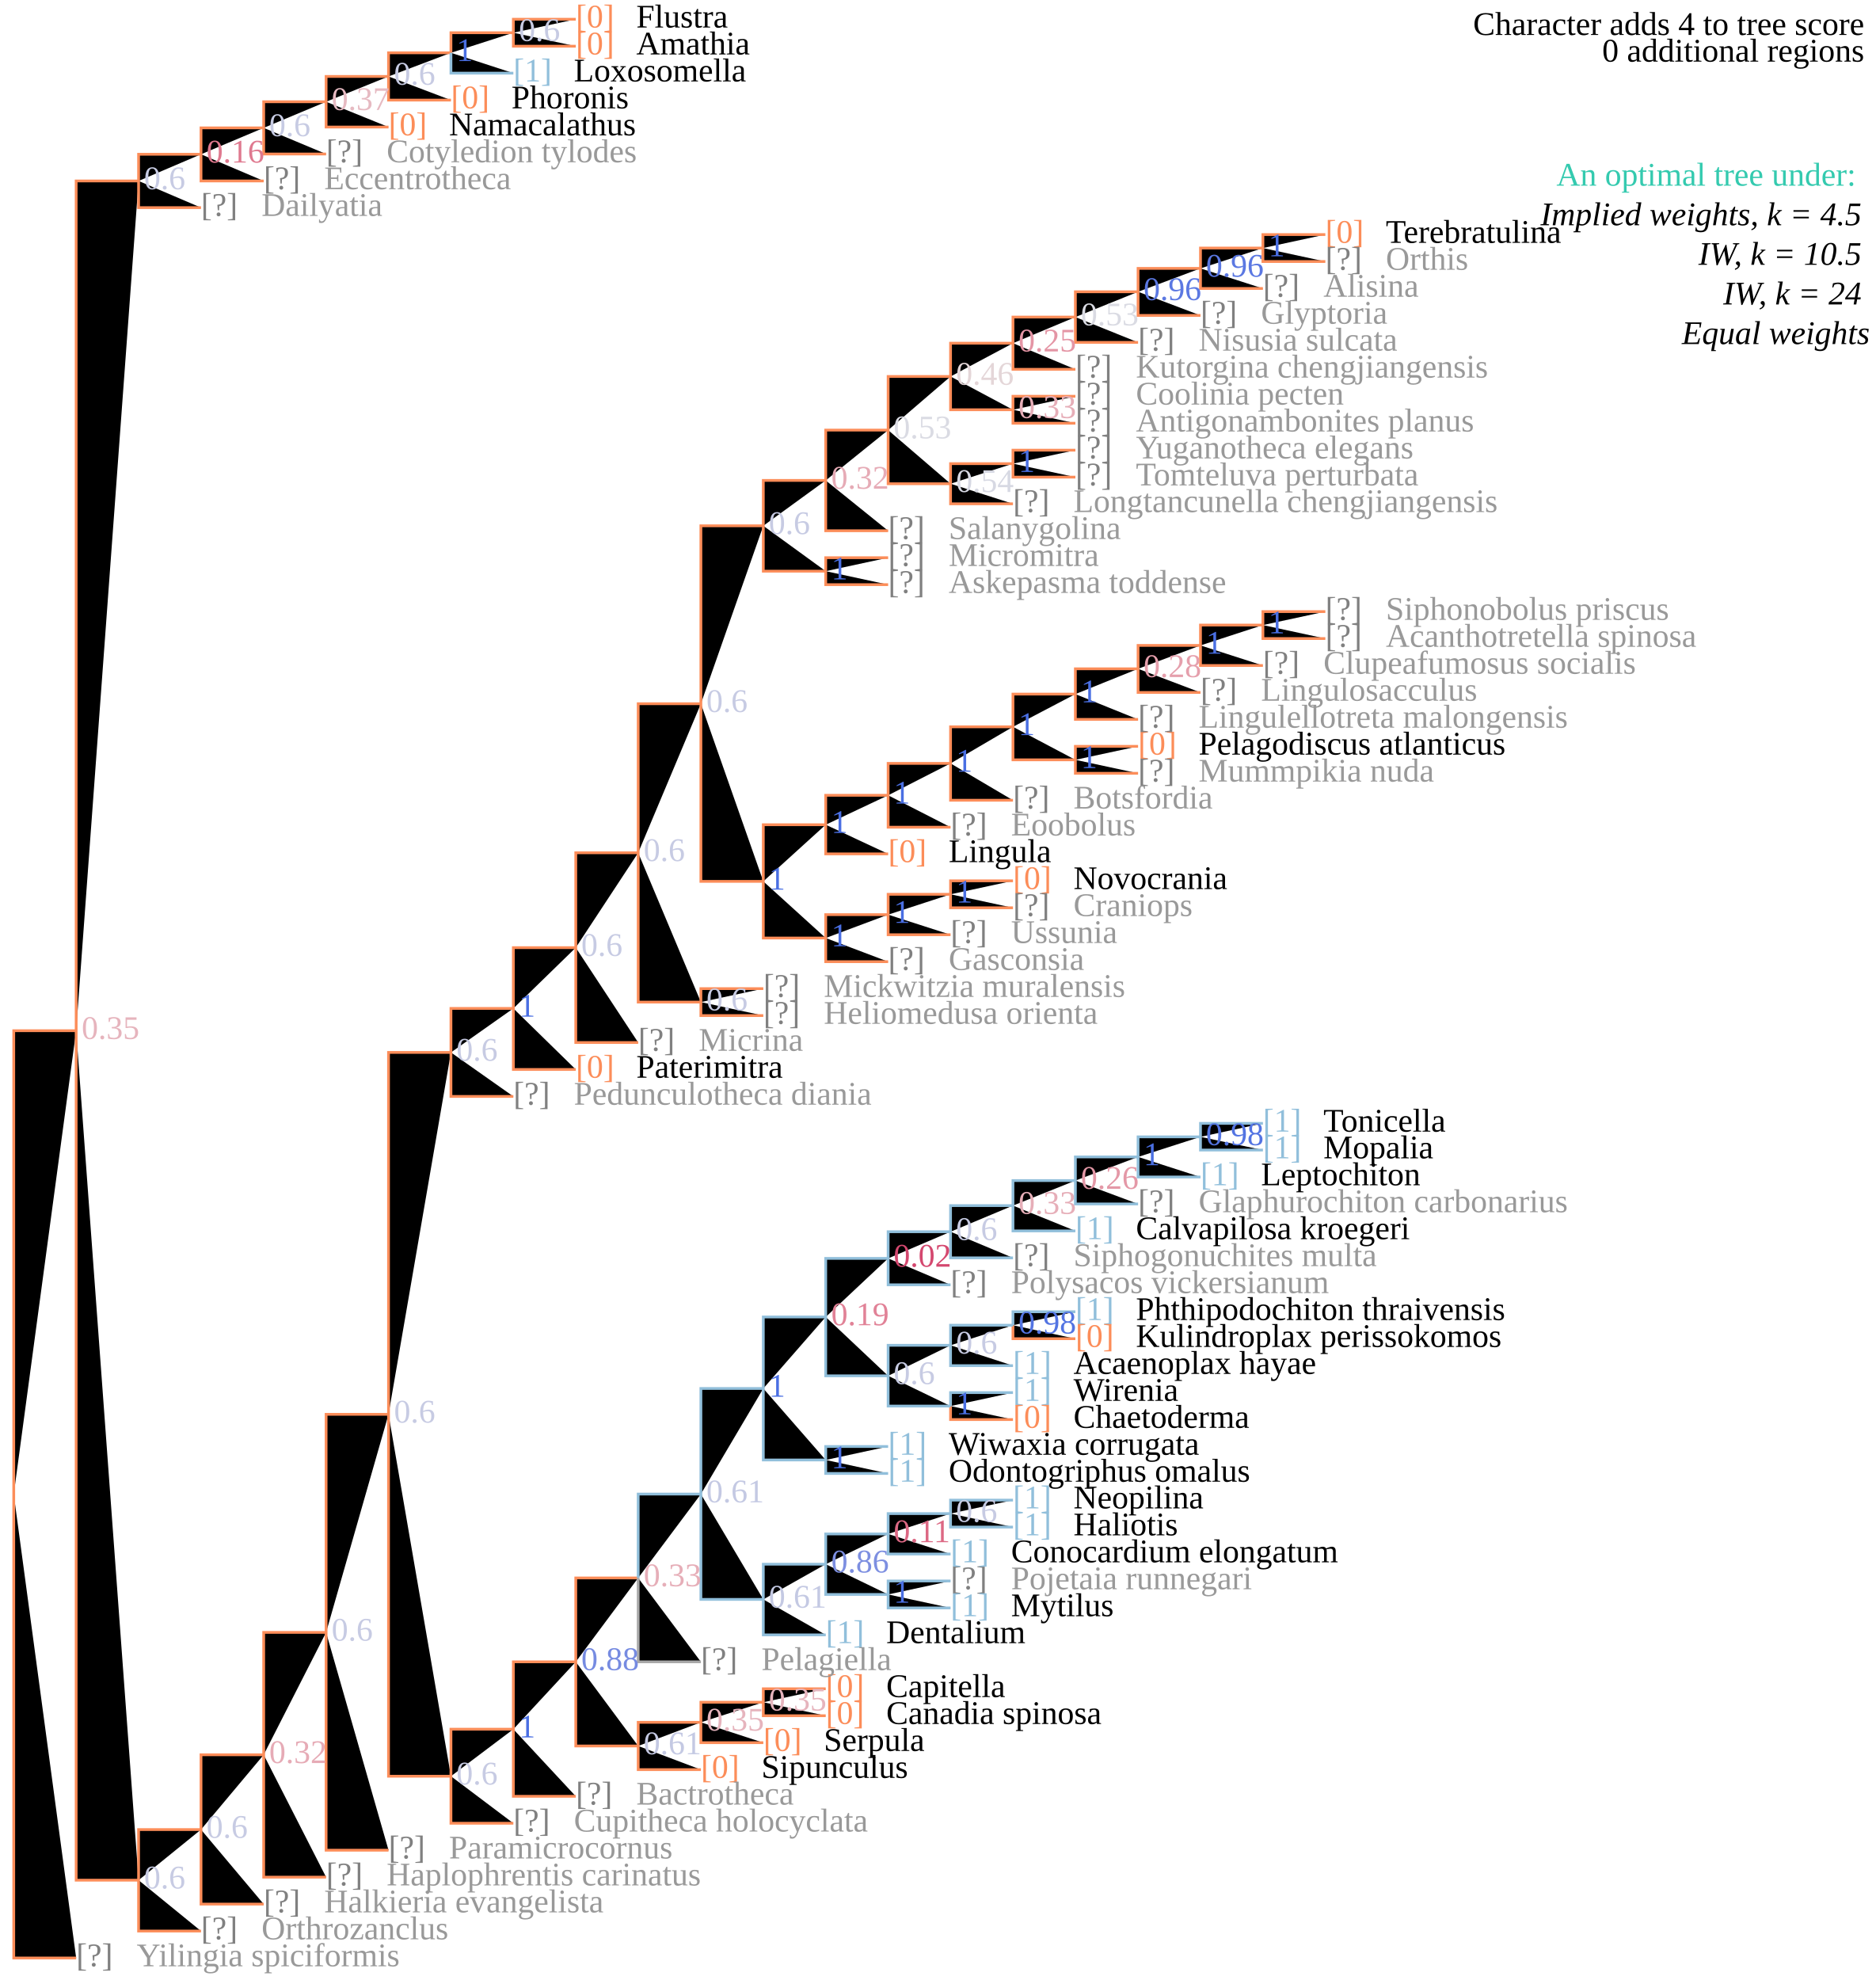
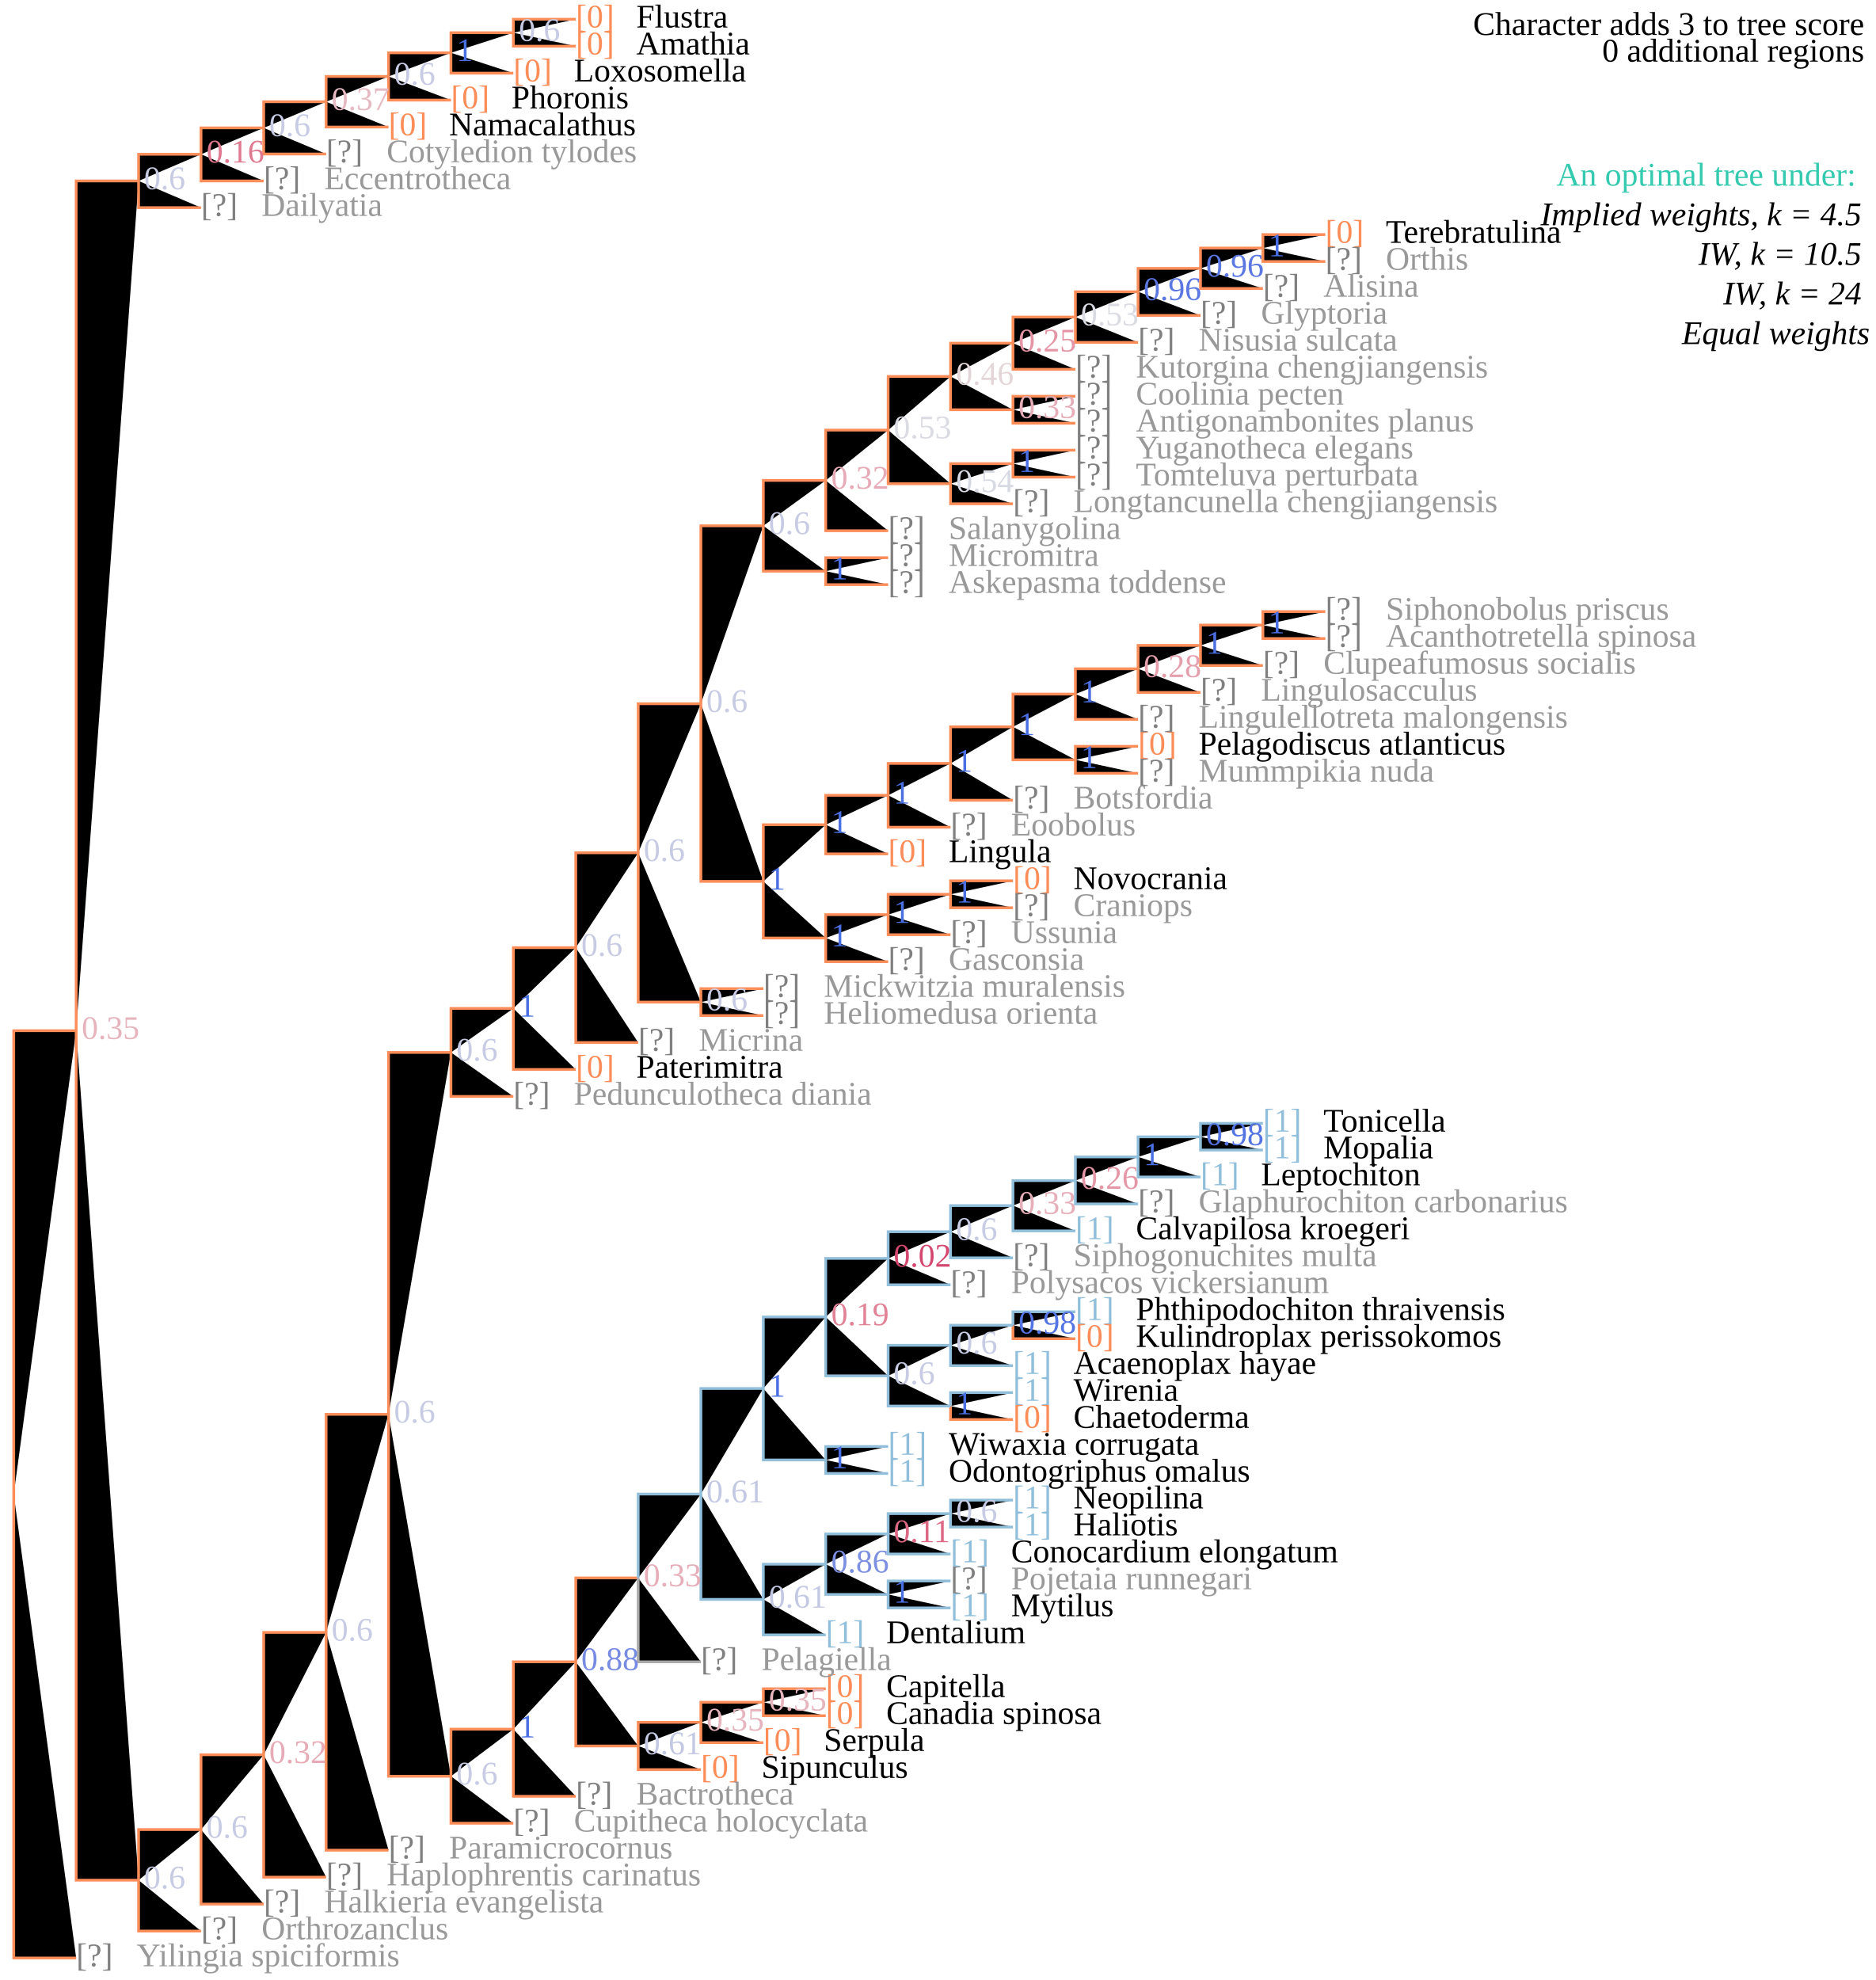
<svg xmlns="http://www.w3.org/2000/svg" version="1.1" viewBox="0 0 682 720" preserveAspectRatio="xMidYMid meet" class="tree" data-char="28">
-   <text x="678" y="12.7" text-anchor="end" class="stepsLabel">Character adds <tspan class="score">4</tspan> to tree score</text>
+   <text x="678" y="12.7" text-anchor="end" class="stepsLabel">Character adds <tspan class="score">3</tspan> to tree score</text>
  <text x="678" y="22.4" text-anchor="end" class="stepsLabel">
    <tspan class="score">0</tspan> additional regions</text>
  <text x="678" y="32.1" text-anchor="end" class="stepsLabel" />
  <text x="678" y="51.5" text-anchor="end" class="stepsLabel">
    <tspan dy="16" fill="#34caaf">An optimal tree under:</tspan>
    <tspan x="680" style="font-style:italic" class="notThisAn" dy="1.2em">Implied weights, k = 4.5</tspan>
    <tspan x="680" style="font-style:italic" class="notThisAn" dy="1.2em">IW, k = 10.5</tspan>
    <tspan x="680" style="font-style:italic" class="notThisAn" dy="1.2em">IW, k = 24</tspan>
    <tspan x="680" style="font-style:italic" class="thisAn" dy="1.2em">Equal weights</tspan>
  </text>
  <text x="300.3" y="617.1" fill="#fc8d59" class="flag">[0]</text>
  <text x="322.3" y="617.1" fill="#000" class="taxonLabel">Capitella</text>
  <text x="300.3" y="626.9" fill="#fc8d59" class="flag">[0]</text>
  <text x="322.3" y="626.9" fill="#000" class="taxonLabel">Canadia spinosa</text>
  <text x="277.6" y="636.7" fill="#fc8d59" class="flag">[0]</text>
  <text x="299.6" y="636.7" fill="#000" class="taxonLabel">Serpula</text>
  <text x="254.9" y="646.5" fill="#fc8d59" class="flag">[0]</text>
  <text x="276.9" y="646.5" fill="#000" class="taxonLabel">Sipunculus</text>
  <text x="345.7" y="577.9" fill="grey" class="flag">[?]</text>
  <text x="367.7" y="577.9" fill="#999" class="taxonLabel">Pojetaia runnegari</text>
  <text x="345.7" y="587.7" fill="#91bfdb" class="flag">[1]</text>
  <text x="367.7" y="587.7" fill="#000" class="taxonLabel">Mytilus</text>
  <text x="368.4" y="548.5" fill="#91bfdb" class="flag">[1]</text>
  <text x="390.4" y="548.5" fill="#000" class="taxonLabel">Neopilina</text>
  <text x="368.4" y="558.3" fill="#91bfdb" class="flag">[1]</text>
  <text x="390.4" y="558.3" fill="#000" class="taxonLabel">Haliotis</text>
  <text x="345.7" y="568.1" fill="#91bfdb" class="flag">[1]</text>
  <text x="367.7" y="568.1" fill="#000" class="taxonLabel">Conocardium elongatum</text>
  <text x="300.3" y="597.5" fill="#91bfdb" class="flag">[1]</text>
  <text x="322.3" y="597.5" fill="#000" class="taxonLabel">Dentalium</text>
  <text x="323" y="529" fill="#91bfdb" class="flag">[1]</text>
  <text x="345" y="529" fill="#000" class="taxonLabel">Wiwaxia corrugata</text>
  <text x="323" y="538.8" fill="#91bfdb" class="flag">[1]</text>
  <text x="345" y="538.8" fill="#000" class="taxonLabel">Odontogriphus omalus</text>
  <text x="368.4" y="509.4" fill="#91bfdb" class="flag">[1]</text>
  <text x="390.4" y="509.4" fill="#000" class="taxonLabel">Wirenia</text>
  <text x="368.4" y="519.2" fill="#fc8d59" class="flag">[0]</text>
  <text x="390.4" y="519.2" fill="#000" class="taxonLabel">Chaetoderma</text>
  <text x="391.1" y="480" fill="#91bfdb" class="flag">[1]</text>
  <text x="413.1" y="480" fill="#000" class="taxonLabel">Phthipodochiton thraivensis</text>
  <text x="391.1" y="489.8" fill="#fc8d59" class="flag">[0]</text>
  <text x="413.1" y="489.8" fill="#000" class="taxonLabel">Kulindroplax perissokomos</text>
  <text x="368.4" y="499.6" fill="#91bfdb" class="flag">[1]</text>
  <text x="390.4" y="499.6" fill="#000" class="taxonLabel">Acaenoplax hayae</text>
  <text x="459.3" y="411.5" fill="#91bfdb" class="flag">[1]</text>
  <text x="481.3" y="411.5" fill="#000" class="taxonLabel">Tonicella</text>
  <text x="459.3" y="421.2" fill="#91bfdb" class="flag">[1]</text>
  <text x="481.3" y="421.2" fill="#000" class="taxonLabel">Mopalia</text>
  <text x="436.6" y="431" fill="#91bfdb" class="flag">[1]</text>
  <text x="458.6" y="431" fill="#000" class="taxonLabel">Leptochiton</text>
  <text x="413.9" y="440.8" fill="grey" class="flag">[?]</text>
  <text x="435.9" y="440.8" fill="#999" class="taxonLabel">Glaphurochiton carbonarius</text>
  <text x="391.1" y="450.6" fill="#91bfdb" class="flag">[1]</text>
  <text x="413.1" y="450.6" fill="#000" class="taxonLabel">Calvapilosa kroegeri</text>
  <text x="368.4" y="460.4" fill="grey" class="flag">[?]</text>
  <text x="390.4" y="460.4" fill="#999" class="taxonLabel">Siphogonuchites multa</text>
  <text x="345.7" y="470.2" fill="grey" class="flag">[?]</text>
  <text x="367.7" y="470.2" fill="#999" class="taxonLabel">Polysacos vickersianum</text>
  <text x="254.9" y="607.3" fill="grey" class="flag">[?]</text>
  <text x="276.9" y="607.3" fill="#999" class="taxonLabel">Pelagiella</text>
  <text x="209.4" y="656.2" fill="grey" class="flag">[?]</text>
  <text x="231.4" y="656.2" fill="#999" class="taxonLabel">Bactrotheca</text>
  <text x="186.7" y="666" fill="grey" class="flag">[?]</text>
  <text x="208.7" y="666" fill="#999" class="taxonLabel">Cupitheca holocyclata</text>
  <text x="277.6" y="362.5" fill="grey" class="flag">[?]</text>
  <text x="299.6" y="362.5" fill="#999" class="taxonLabel">Mickwitzia muralensis</text>
  <text x="277.6" y="372.3" fill="grey" class="flag">[?]</text>
  <text x="299.6" y="372.3" fill="#999" class="taxonLabel">Heliomedusa orienta</text>
  <text x="368.4" y="323.3" fill="#fc8d59" class="flag">[0]</text>
  <text x="390.4" y="323.3" fill="#000" class="taxonLabel">Novocrania</text>
  <text x="368.4" y="333.1" fill="grey" class="flag">[?]</text>
  <text x="390.4" y="333.1" fill="#999" class="taxonLabel">Craniops</text>
  <text x="345.7" y="342.9" fill="grey" class="flag">[?]</text>
  <text x="367.7" y="342.9" fill="#999" class="taxonLabel">Ussunia</text>
  <text x="323" y="352.7" fill="grey" class="flag">[?]</text>
  <text x="345" y="352.7" fill="#999" class="taxonLabel">Gasconsia</text>
  <text x="413.9" y="274.4" fill="#fc8d59" class="flag">[0]</text>
  <text x="435.9" y="274.4" fill="#000" class="taxonLabel">Pelagodiscus atlanticus</text>
  <text x="413.9" y="284.2" fill="grey" class="flag">[?]</text>
  <text x="435.9" y="284.2" fill="#999" class="taxonLabel">Mummpikia nuda</text>
  <text x="482" y="225.4" fill="grey" class="flag">[?]</text>
  <text x="504" y="225.4" fill="#999" class="taxonLabel">Siphonobolus priscus</text>
  <text x="482" y="235.2" fill="grey" class="flag">[?]</text>
  <text x="504" y="235.2" fill="#999" class="taxonLabel">Acanthotretella spinosa</text>
  <text x="459.3" y="245" fill="grey" class="flag">[?]</text>
  <text x="481.3" y="245" fill="#999" class="taxonLabel">Clupeafumosus socialis</text>
  <text x="436.6" y="254.8" fill="grey" class="flag">[?]</text>
  <text x="458.6" y="254.8" fill="#999" class="taxonLabel">Lingulosacculus</text>
  <text x="413.9" y="264.6" fill="grey" class="flag">[?]</text>
  <text x="435.9" y="264.6" fill="#999" class="taxonLabel">Lingulellotreta malongensis</text>
  <text x="368.4" y="294" fill="grey" class="flag">[?]</text>
  <text x="390.4" y="294" fill="#999" class="taxonLabel">Botsfordia</text>
  <text x="345.7" y="303.8" fill="grey" class="flag">[?]</text>
  <text x="367.7" y="303.8" fill="#999" class="taxonLabel">Eoobolus</text>
  <text x="323" y="313.5" fill="#fc8d59" class="flag">[0]</text>
  <text x="345" y="313.5" fill="#000" class="taxonLabel">Lingula</text>
  <text x="323" y="205.8" fill="grey" class="flag">[?]</text>
  <text x="345" y="205.8" fill="#999" class="taxonLabel">Micromitra</text>
  <text x="323" y="215.6" fill="grey" class="flag">[?]</text>
  <text x="345" y="215.6" fill="#999" class="taxonLabel">Askepasma toddense</text>
  <text x="391.1" y="166.7" fill="grey" class="flag">[?]</text>
  <text x="413.1" y="166.7" fill="#999" class="taxonLabel">Yuganotheca elegans</text>
  <text x="391.1" y="176.5" fill="grey" class="flag">[?]</text>
  <text x="413.1" y="176.5" fill="#999" class="taxonLabel">Tomteluva perturbata</text>
  <text x="368.4" y="186.2" fill="grey" class="flag">[?]</text>
  <text x="390.4" y="186.2" fill="#999" class="taxonLabel">Longtancunella chengjiangensis</text>
  <text x="391.1" y="147.1" fill="grey" class="flag">[?]</text>
  <text x="413.1" y="147.1" fill="#999" class="taxonLabel">Coolinia pecten</text>
  <text x="391.1" y="156.9" fill="grey" class="flag">[?]</text>
  <text x="413.1" y="156.9" fill="#999" class="taxonLabel">Antigonambonites planus</text>
  <text x="482" y="88.3" fill="#fc8d59" class="flag">[0]</text>
  <text x="504" y="88.3" fill="#000" class="taxonLabel">Terebratulina</text>
  <text x="482" y="98.1" fill="grey" class="flag">[?]</text>
  <text x="504" y="98.1" fill="#999" class="taxonLabel">Orthis</text>
  <text x="459.3" y="107.9" fill="grey" class="flag">[?]</text>
  <text x="481.3" y="107.9" fill="#999" class="taxonLabel">Alisina</text>
  <text x="436.6" y="117.7" fill="grey" class="flag">[?]</text>
  <text x="458.6" y="117.7" fill="#999" class="taxonLabel">Glyptoria</text>
  <text x="413.9" y="127.5" fill="grey" class="flag">[?]</text>
  <text x="435.9" y="127.5" fill="#999" class="taxonLabel">Nisusia sulcata</text>
  <text x="391.1" y="137.3" fill="grey" class="flag">[?]</text>
  <text x="413.1" y="137.3" fill="#999" class="taxonLabel">Kutorgina chengjiangensis</text>
  <text x="323" y="196" fill="grey" class="flag">[?]</text>
  <text x="345" y="196" fill="#999" class="taxonLabel">Salanygolina</text>
  <text x="232.1" y="382.1" fill="grey" class="flag">[?]</text>
  <text x="254.1" y="382.1" fill="#999" class="taxonLabel">Micrina</text>
  <text x="209.4" y="391.9" fill="#fc8d59" class="flag">[0]</text>
  <text x="231.4" y="391.9" fill="#000" class="taxonLabel">Paterimitra</text>
  <text x="186.7" y="401.7" fill="grey" class="flag">[?]</text>
  <text x="208.7" y="401.7" fill="#999" class="taxonLabel">Pedunculotheca diania</text>
  <text x="141.3" y="675.8" fill="grey" class="flag">[?]</text>
  <text x="163.3" y="675.8" fill="#999" class="taxonLabel">Paramicrocornus</text>
  <text x="118.6" y="685.6" fill="grey" class="flag">[?]</text>
  <text x="140.6" y="685.6" fill="#999" class="taxonLabel">Haplophrentis carinatus</text>
  <text x="95.9" y="695.4" fill="grey" class="flag">[?]</text>
  <text x="117.9" y="695.4" fill="#999" class="taxonLabel">Halkieria evangelista</text>
  <text x="73.1" y="705.2" fill="grey" class="flag">[?]</text>
  <text x="95.1" y="705.2" fill="#999" class="taxonLabel">Orthrozanclus</text>
  <text x="209.4" y="10" fill="#fc8d59" class="flag">[0]</text>
  <text x="231.4" y="10" fill="#000" class="taxonLabel">Flustra</text>
  <text x="209.4" y="19.8" fill="#fc8d59" class="flag">[0]</text>
  <text x="231.4" y="19.8" fill="#000" class="taxonLabel">Amathia</text>
-   <text x="186.7" y="29.6" fill="#91bfdb" class="flag">[1]</text>
+   <text x="186.7" y="29.6" fill="#fc8d59" class="flag">[0]</text>
  <text x="208.7" y="29.6" fill="#000" class="taxonLabel">Loxosomella</text>
  <text x="164" y="39.4" fill="#fc8d59" class="flag">[0]</text>
  <text x="186" y="39.4" fill="#000" class="taxonLabel">Phoronis</text>
  <text x="141.3" y="49.2" fill="#fc8d59" class="flag">[0]</text>
  <text x="163.3" y="49.2" fill="#000" class="taxonLabel">Namacalathus</text>
  <text x="118.6" y="59" fill="grey" class="flag">[?]</text>
  <text x="140.6" y="59" fill="#999" class="taxonLabel">Cotyledion tylodes</text>
  <text x="95.9" y="68.8" fill="grey" class="flag">[?]</text>
  <text x="117.9" y="68.8" fill="#999" class="taxonLabel">Eccentrotheca</text>
  <text x="73.1" y="78.5" fill="grey" class="flag">[?]</text>
  <text x="95.1" y="78.5" fill="#999" class="taxonLabel">Dailyatia</text>
  <text x="27.7" y="715" fill="grey" class="flag">[?]</text>
  <text x="49.7" y="715" fill="#999" class="taxonLabel">Yilingia spiciformis</text>
-   <path d="M5,543.4V374.8H27.7M27.7,374.8V65.8H50.4M50.4,65.8V56.1H73.1M73.1,56.1V46.5H95.9M95.9,46.5V37H118.6M118.6,37V27.8H141.3M141.3,27.8V19.2H164M164,19.2V11.9H186.7M186.7,11.9V7H209.4M186.7,11.9V16.8H209.4M141.3,27.8V36.4H164M118.6,37V46.2H141.3M95.9,46.5V56H118.6M73.1,56.1V65.8H95.9M50.4,65.8V75.5H73.1M27.7,374.8V683.7H50.4M50.4,683.7V665.3H73.1M73.1,665.3V638.1H95.9M95.9,638.1V593.6H118.6M118.6,593.6V514.3H141.3M141.3,514.3V382.7H164M164,382.7V366.7H186.7M186.7,366.7V344.6H209.4M209.4,344.6V310.1H232.1M232.1,310.1V255.9H254.9M254.9,255.9V191.2H277.6M277.6,191.2V174.7H300.3M300.3,174.7V156.4H323M323,156.4V136.9H345.7M345.7,136.9V124.8H368.4M368.4,124.8V115.3H391.1M391.1,115.3V106.1H413.9M413.9,106.1V97.6H436.6M436.6,97.6V90.2H459.3M459.3,90.2V85.3H482M459.3,90.2V95.1H482M436.6,97.6V104.9H459.3M413.9,106.1V114.7H436.6M391.1,115.3V124.5H413.9M368.4,124.8V134.3H391.1M345.7,136.9V149H368.4M368.4,149V144.1H391.1M368.4,149V153.9H391.1M323,156.4V175.9H345.7M345.7,175.9V168.6H368.4M368.4,168.6V163.7H391.1M368.4,168.6V173.5H391.1M345.7,175.9V183.2H368.4M300.3,174.7V193H323M277.6,191.2V207.7H300.3M300.3,207.7V202.8H323M300.3,207.7V212.6H323M254.9,255.9V320.5H277.6M277.6,320.5V299.9H300.3M300.3,299.9V289.2H323M323,289.2V277.6H345.7M345.7,277.6V264.3H368.4M368.4,264.3V252.4H391.1M391.1,252.4V243.2H413.9M413.9,243.2V234.7H436.6M436.6,234.7V227.3H459.3M459.3,227.3V222.4H482M459.3,227.3V232.2H482M436.6,234.7V242H459.3M413.9,243.2V251.8H436.6M391.1,252.4V261.6H413.9M368.4,264.3V276.3H391.1M391.1,276.3V271.4H413.9M391.1,276.3V281.2H413.9M345.7,277.6V291H368.4M323,289.2V300.8H345.7M300.3,299.9V310.5H323M277.6,320.5V341.1H300.3M300.3,341.1V332.6H323M323,332.6V325.2H345.7M345.7,325.2V320.3H368.4M345.7,325.2V330.1H368.4M323,332.6V339.9H345.7M300.3,341.1V349.7H323M232.1,310.1V364.4H254.9M254.9,364.4V359.5H277.6M254.9,364.4V369.3H277.6M209.4,344.6V379.1H232.1M186.7,366.7V388.9H209.4M164,382.7V398.7H186.7M141.3,514.3V645.9H164M164,645.9V628.8H186.7M186.7,628.8V604.3H209.4M209.4,604.3V573.8H232.1M368.4,481.9V486.8H391.1M345.7,511.3V516.2H368.4M209.4,604.3V634.9H232.1M232.1,634.9V626.3H254.9M254.9,626.3V619H277.6M277.6,619V614.1H300.3M277.6,619V623.9H300.3M254.9,626.3V633.7H277.6M232.1,634.9V643.5H254.9M186.7,628.8V653.2H209.4M164,645.9V663H186.7M118.6,593.6V672.8H141.3M95.9,638.1V682.6H118.6M73.1,665.3V692.4H95.9M50.4,683.7V702.2H73.1M5,543.4V712H27.7" stroke="#fc8d59" />
-   <path d="M164,19.2V26.6H186.7M232.1,573.8V543.3H254.9M254.9,543.3V504.9H277.6M277.6,504.9V478.9H300.3M300.3,478.9V457.6H323M323,457.6V447.9H345.7M345.7,447.9V438.4H368.4M368.4,438.4V429.3H391.1M391.1,429.3V420.7H413.9M413.9,420.7V413.4H436.6M436.6,413.4V408.5H459.3M436.6,413.4V418.2H459.3M413.9,420.7V428H436.6M391.1,429.3V437.8H413.9M368.4,438.4V447.6H391.1M345.7,447.9V457.4H368.4M323,457.6V467.2H345.7M300.3,478.9V500.3H323M323,500.3V489.2H345.7M345.7,489.2V481.9H368.4M368.4,481.9V477H391.1M345.7,489.2V496.6H368.4M323,500.3V511.3H345.7M345.7,511.3V506.4H368.4M277.6,504.9V530.9H300.3M300.3,530.9V526H323M300.3,530.9V535.8H323M254.9,543.3V581.6H277.6M277.6,581.6V568.8H300.3M300.3,568.8V557.8H323M323,557.8V550.4H345.7M345.7,550.4V545.5H368.4M345.7,550.4V555.3H368.4M323,557.8V565.1H345.7M300.3,568.8V579.8H323M323,579.8V574.9H345.7M323,579.8V584.7H345.7M277.6,581.6V594.5H300.3" stroke="#91bfdb" />
+   <path d="M5,543.4V374.8H27.7M27.7,374.8V65.8H50.4M50.4,65.8V56.1H73.1M73.1,56.1V46.5H95.9M95.9,46.5V37H118.6M118.6,37V27.8H141.3M141.3,27.8V19.2H164M164,19.2V11.9H186.7M186.7,11.9V7H209.4M186.7,11.9V16.8H209.4M164,19.2V26.6H186.7M141.3,27.8V36.4H164M118.6,37V46.2H141.3M95.9,46.5V56H118.6M73.1,56.1V65.8H95.9M50.4,65.8V75.5H73.1M27.7,374.8V683.7H50.4M50.4,683.7V665.3H73.1M73.1,665.3V638.1H95.9M95.9,638.1V593.6H118.6M118.6,593.6V514.3H141.3M141.3,514.3V382.7H164M164,382.7V366.7H186.7M186.7,366.7V344.6H209.4M209.4,344.6V310.1H232.1M232.1,310.1V255.9H254.9M254.9,255.9V191.2H277.6M277.6,191.2V174.7H300.3M300.3,174.7V156.4H323M323,156.4V136.9H345.7M345.7,136.9V124.8H368.4M368.4,124.8V115.3H391.1M391.1,115.3V106.1H413.9M413.9,106.1V97.6H436.6M436.6,97.6V90.2H459.3M459.3,90.2V85.3H482M459.3,90.2V95.1H482M436.6,97.6V104.9H459.3M413.9,106.1V114.7H436.6M391.1,115.3V124.5H413.9M368.4,124.8V134.3H391.1M345.7,136.9V149H368.4M368.4,149V144.1H391.1M368.4,149V153.9H391.1M323,156.4V175.9H345.7M345.7,175.9V168.6H368.4M368.4,168.6V163.7H391.1M368.4,168.6V173.5H391.1M345.7,175.9V183.2H368.4M300.3,174.7V193H323M277.6,191.2V207.7H300.3M300.3,207.7V202.8H323M300.3,207.7V212.6H323M254.9,255.9V320.5H277.6M277.6,320.5V299.9H300.3M300.3,299.9V289.2H323M323,289.2V277.6H345.7M345.7,277.6V264.3H368.4M368.4,264.3V252.4H391.1M391.1,252.4V243.2H413.9M413.9,243.2V234.7H436.6M436.6,234.7V227.3H459.3M459.3,227.3V222.4H482M459.3,227.3V232.2H482M436.6,234.7V242H459.3M413.9,243.2V251.8H436.6M391.1,252.4V261.6H413.9M368.4,264.3V276.3H391.1M391.1,276.3V271.4H413.9M391.1,276.3V281.2H413.9M345.7,277.6V291H368.4M323,289.2V300.8H345.7M300.3,299.9V310.5H323M277.6,320.5V341.1H300.3M300.3,341.1V332.6H323M323,332.6V325.2H345.7M345.7,325.2V320.3H368.4M345.7,325.2V330.1H368.4M323,332.6V339.9H345.7M300.3,341.1V349.7H323M232.1,310.1V364.4H254.9M254.9,364.4V359.5H277.6M254.9,364.4V369.3H277.6M209.4,344.6V379.1H232.1M186.7,366.7V388.9H209.4M164,382.7V398.7H186.7M141.3,514.3V645.9H164M164,645.9V628.8H186.7M186.7,628.8V604.3H209.4M209.4,604.3V573.8H232.1M368.4,481.9V486.8H391.1M345.7,511.3V516.2H368.4M209.4,604.3V634.9H232.1M232.1,634.9V626.3H254.9M254.9,626.3V619H277.6M277.6,619V614.1H300.3M277.6,619V623.9H300.3M254.9,626.3V633.7H277.6M232.1,634.9V643.5H254.9M186.7,628.8V653.2H209.4M164,645.9V663H186.7M118.6,593.6V672.8H141.3M95.9,638.1V682.6H118.6M73.1,665.3V692.4H95.9M50.4,683.7V702.2H73.1M5,543.4V712H27.7" stroke="#fc8d59" />
+   <path d="M232.1,573.8V543.3H254.9M254.9,543.3V504.9H277.6M277.6,504.9V478.9H300.3M300.3,478.9V457.6H323M323,457.6V447.9H345.7M345.7,447.9V438.4H368.4M368.4,438.4V429.3H391.1M391.1,429.3V420.7H413.9M413.9,420.7V413.4H436.6M436.6,413.4V408.5H459.3M436.6,413.4V418.2H459.3M413.9,420.7V428H436.6M391.1,429.3V437.8H413.9M368.4,438.4V447.6H391.1M345.7,447.9V457.4H368.4M323,457.6V467.2H345.7M300.3,478.9V500.3H323M323,500.3V489.2H345.7M345.7,489.2V481.9H368.4M368.4,481.9V477H391.1M345.7,489.2V496.6H368.4M323,500.3V511.3H345.7M345.7,511.3V506.4H368.4M277.6,504.9V530.9H300.3M300.3,530.9V526H323M300.3,530.9V535.8H323M254.9,543.3V581.6H277.6M277.6,581.6V568.8H300.3M300.3,568.8V557.8H323M323,557.8V550.4H345.7M345.7,550.4V545.5H368.4M345.7,550.4V555.3H368.4M323,557.8V565.1H345.7M300.3,568.8V579.8H323M323,579.8V574.9H345.7M323,579.8V584.7H345.7M277.6,581.6V594.5H300.3" stroke="#91bfdb" />
  <path d="M232.1,573.8V604.3H254.9" stroke="darkgrey" />
  <text x="29.7" y="377.8" class="node" fill="#E6B4BD">0.35</text>
  <text x="52.4" y="68.8" class="node" fill="#C7CBE3">0.6</text>
  <text x="75.1" y="59.1" class="node" fill="#DF798F">0.16</text>
  <text x="97.9" y="49.5" class="node" fill="#C7CBE3">0.6</text>
  <text x="120.6" y="40" class="node" fill="#E6BAC2">0.37</text>
  <text x="143.3" y="30.8" class="node" fill="#C7CBE3">0.6</text>
  <text x="166" y="22.2" class="node" fill="#4A6FE3">1</text>
  <text x="188.7" y="14.9" class="node" fill="#C7CBE3">0.6</text>
  <text x="52.4" y="686.7" class="node" fill="#C7CBE3">0.6</text>
  <text x="75.1" y="668.3" class="node" fill="#C7CBE3">0.6</text>
  <text x="97.9" y="641.1" class="node" fill="#E6ABB6">0.32</text>
  <text x="120.6" y="596.6" class="node" fill="#C7CBE3">0.6</text>
  <text x="143.3" y="517.3" class="node" fill="#C7CBE3">0.6</text>
  <text x="166" y="385.7" class="node" fill="#C7CBE3">0.6</text>
  <text x="188.7" y="369.7" class="node" fill="#4A6FE3">1</text>
  <text x="211.4" y="347.6" class="node" fill="#C7CBE3">0.6</text>
  <text x="234.1" y="313.1" class="node" fill="#C7CBE3">0.6</text>
  <text x="256.9" y="258.9" class="node" fill="#C7CBE3">0.6</text>
  <text x="279.6" y="194.2" class="node" fill="#C7CBE3">0.6</text>
  <text x="302.3" y="177.7" class="node" fill="#E6ABB6">0.32</text>
  <text x="325" y="159.4" class="node" fill="#DADBE3">0.53</text>
  <text x="347.7" y="139.9" class="node" fill="#E4D6D8">0.46</text>
  <text x="370.4" y="127.8" class="node" fill="#E495A5">0.25</text>
  <text x="393.1" y="118.3" class="node" fill="#DADBE3">0.53</text>
  <text x="415.9" y="109.1" class="node" fill="#5B78E2">0.96</text>
  <text x="438.6" y="100.6" class="node" fill="#5B78E2">0.96</text>
  <text x="461.3" y="93.2" class="node" fill="#4A6FE3">1</text>
  <text x="370.4" y="152" class="node" fill="#E6AEB8">0.33</text>
  <text x="347.7" y="178.9" class="node" fill="#D7D9E3">0.54</text>
  <text x="370.4" y="171.6" class="node" fill="#4A6FE3">1</text>
  <text x="302.3" y="210.7" class="node" fill="#4A6FE3">1</text>
  <text x="279.6" y="323.5" class="node" fill="#4A6FE3">1</text>
  <text x="302.3" y="302.9" class="node" fill="#4A6FE3">1</text>
  <text x="325" y="292.2" class="node" fill="#4A6FE3">1</text>
  <text x="347.7" y="280.6" class="node" fill="#4A6FE3">1</text>
  <text x="370.4" y="267.3" class="node" fill="#4A6FE3">1</text>
  <text x="393.1" y="255.4" class="node" fill="#4A6FE3">1</text>
  <text x="415.9" y="246.2" class="node" fill="#E59FAC">0.28</text>
  <text x="438.6" y="237.7" class="node" fill="#4A6FE3">1</text>
  <text x="461.3" y="230.3" class="node" fill="#4A6FE3">1</text>
  <text x="393.1" y="279.3" class="node" fill="#4A6FE3">1</text>
  <text x="302.3" y="344.1" class="node" fill="#4A6FE3">1</text>
  <text x="325" y="335.6" class="node" fill="#4A6FE3">1</text>
  <text x="347.7" y="328.2" class="node" fill="#4A6FE3">1</text>
  <text x="256.9" y="367.4" class="node" fill="#C7CBE3">0.6</text>
  <text x="166" y="648.9" class="node" fill="#C7CBE3">0.6</text>
  <text x="188.7" y="631.8" class="node" fill="#4A6FE3">1</text>
  <text x="211.4" y="607.3" class="node" fill="#768BE1">0.88</text>
  <text x="234.1" y="576.8" class="node" fill="#E6AEB8">0.33</text>
  <text x="256.9" y="546.3" class="node" fill="#C4C9E3">0.61</text>
  <text x="279.6" y="507.9" class="node" fill="#4A6FE3">1</text>
  <text x="302.3" y="481.9" class="node" fill="#E18297">0.19</text>
  <text x="325" y="460.6" class="node" fill="#D4486F">0.02</text>
  <text x="347.7" y="450.9" class="node" fill="#C7CBE3">0.6</text>
  <text x="370.4" y="441.4" class="node" fill="#E6AEB8">0.33</text>
  <text x="393.1" y="432.3" class="node" fill="#E498A7">0.26</text>
  <text x="415.9" y="423.7" class="node" fill="#4A6FE3">1</text>
  <text x="438.6" y="416.4" class="node" fill="#5374E2">0.98</text>
  <text x="325" y="503.3" class="node" fill="#C7CBE3">0.6</text>
  <text x="347.7" y="492.2" class="node" fill="#C7CBE3">0.6</text>
  <text x="370.4" y="484.9" class="node" fill="#5374E2">0.98</text>
  <text x="347.7" y="514.3" class="node" fill="#4A6FE3">1</text>
  <text x="302.3" y="533.9" class="node" fill="#4A6FE3">1</text>
  <text x="279.6" y="584.6" class="node" fill="#C4C9E3">0.61</text>
  <text x="302.3" y="571.8" class="node" fill="#7D8FE1">0.86</text>
  <text x="325" y="560.8" class="node" fill="#DC6884">0.11</text>
  <text x="347.7" y="553.4" class="node" fill="#C7CBE3">0.6</text>
  <text x="325" y="582.8" class="node" fill="#4A6FE3">1</text>
  <text x="234.1" y="637.9" class="node" fill="#C4C9E3">0.61</text>
  <text x="256.9" y="629.3" class="node" fill="#E6B4BD">0.35</text>
  <text x="279.6" y="622" class="node" fill="#E6B4BD">0.35</text>
</svg>
